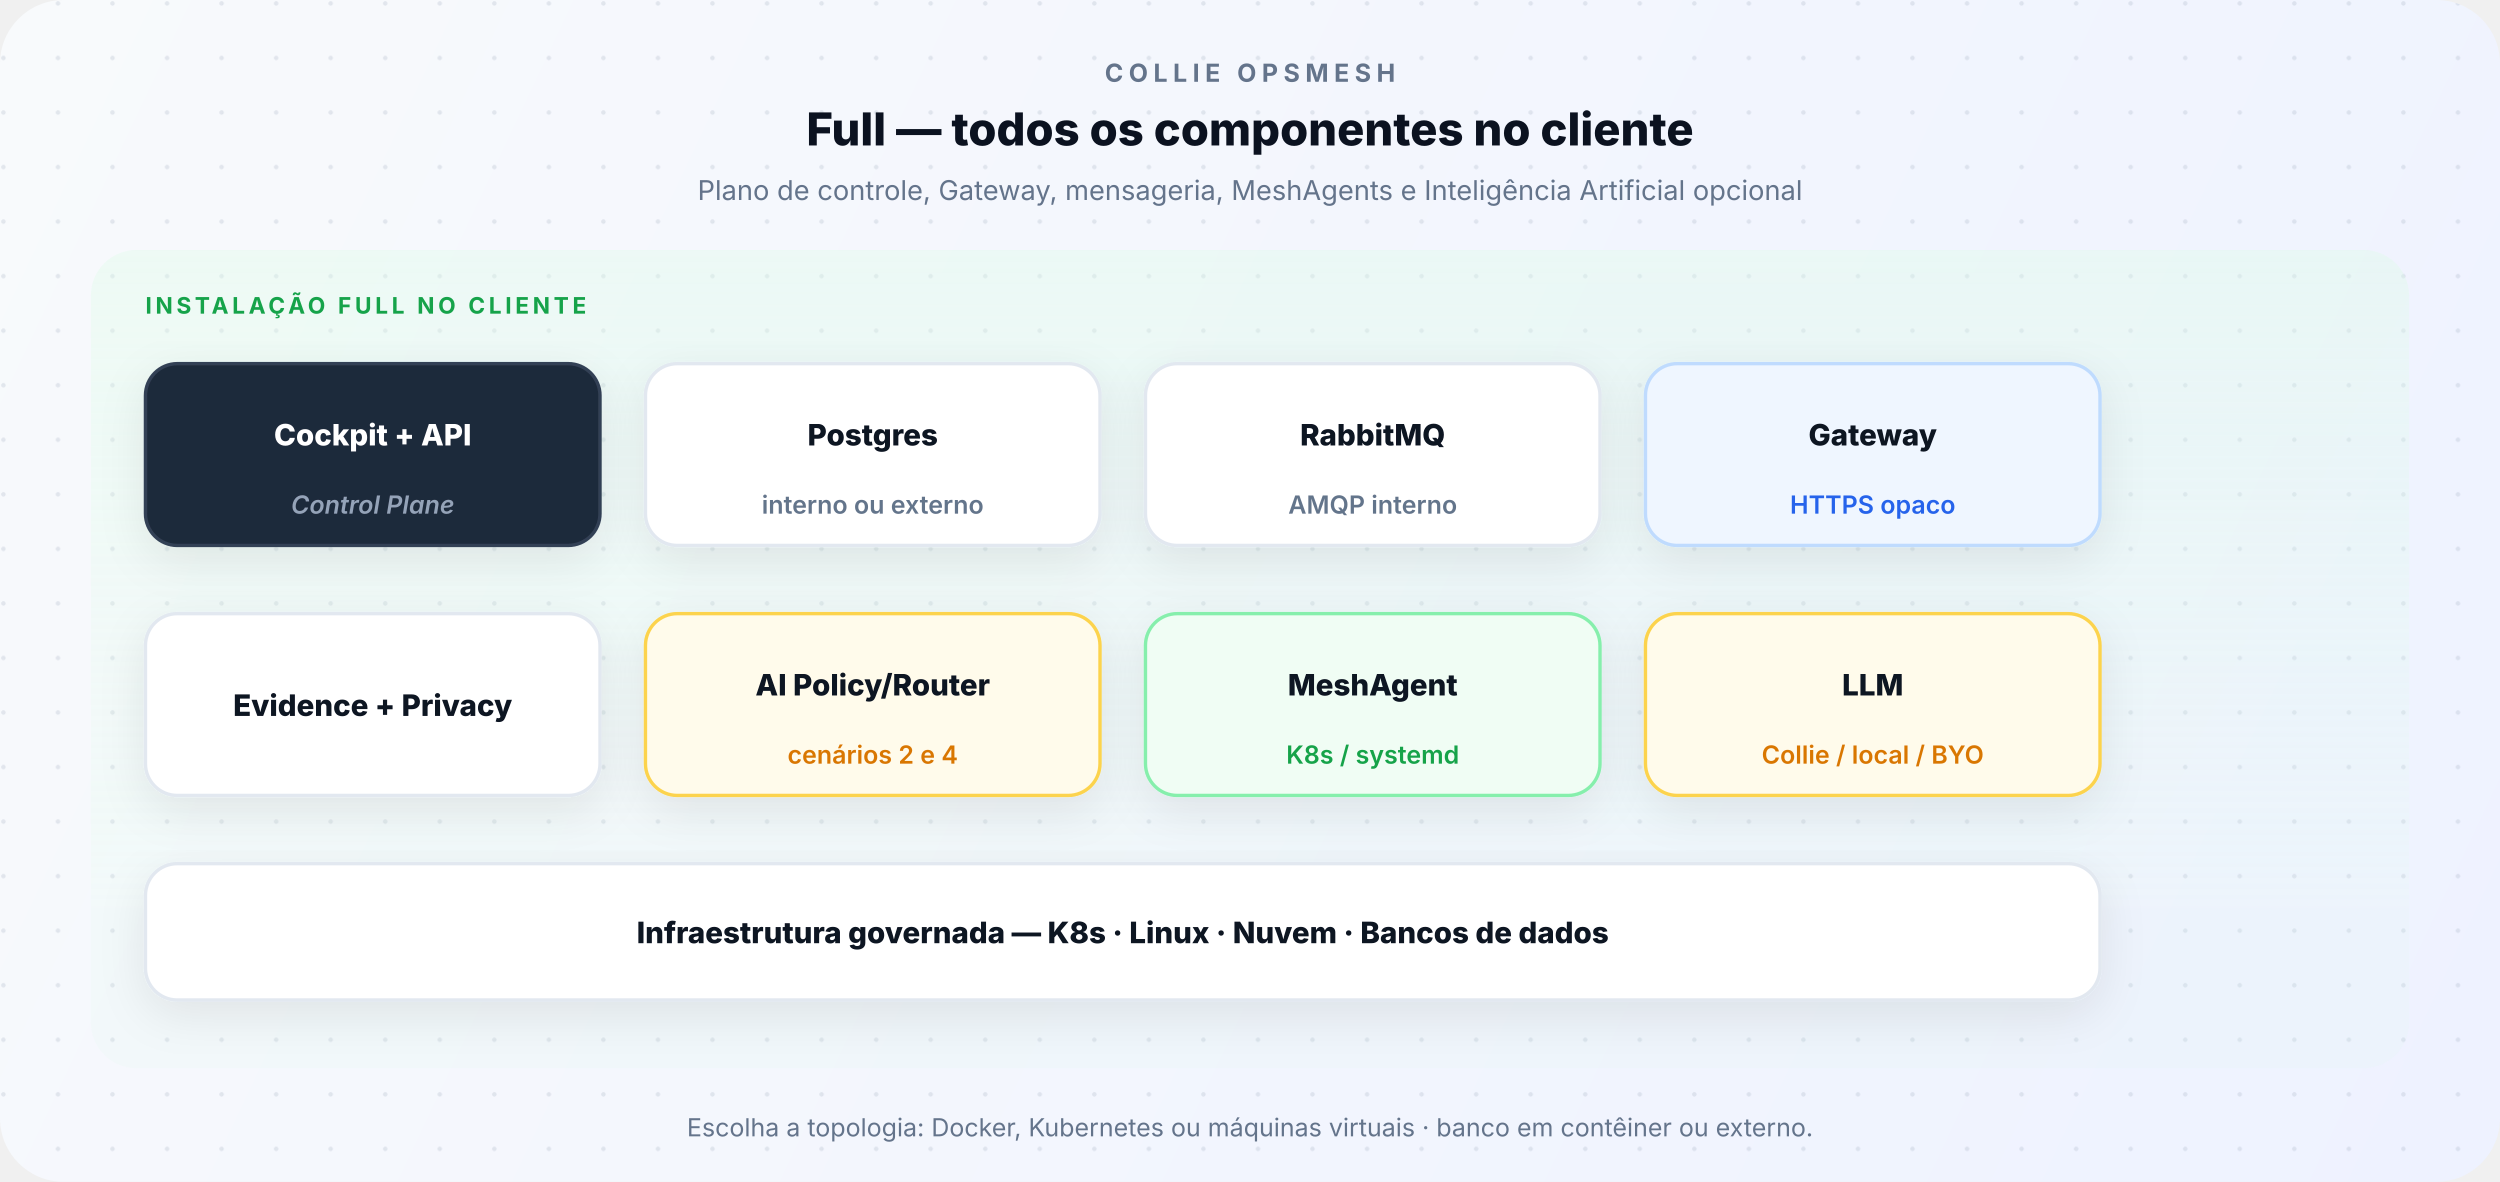
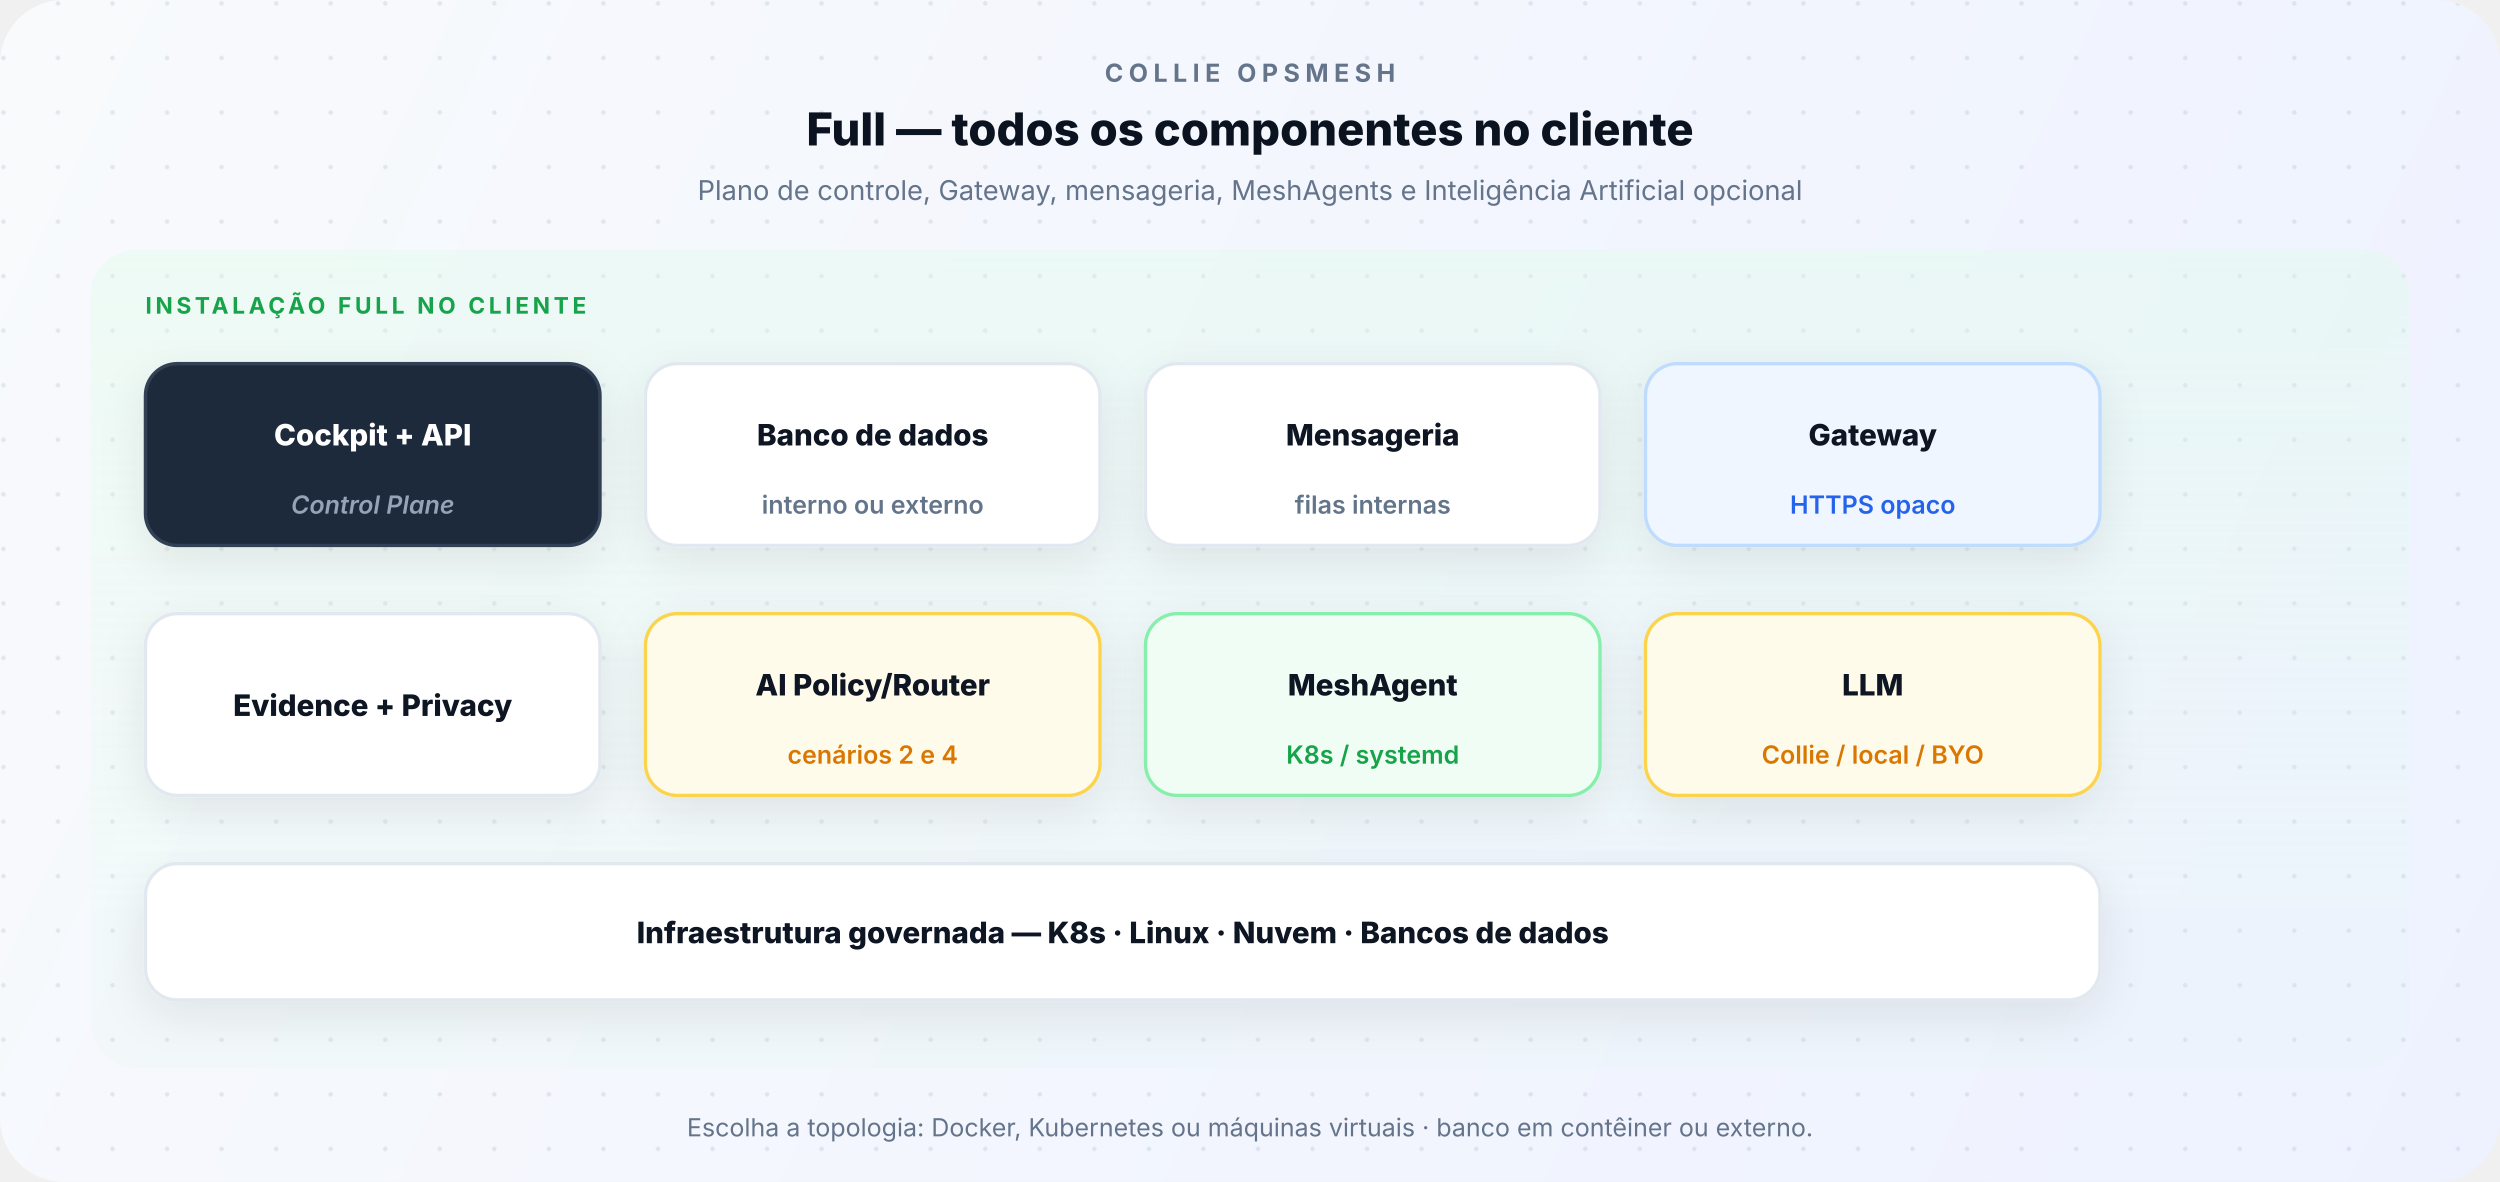
<svg xmlns="http://www.w3.org/2000/svg" width="1100" height="520" viewBox="0 0 1100 520" fill="none" role="img" aria-labelledby="t d">
  <defs>
    <linearGradient id="bg" x1="0" y1="0" x2="1100" y2="520" gradientUnits="userSpaceOnUse">
      <stop offset="0%" stop-color="#F8FAFC" />
      <stop offset="100%" stop-color="#EEF2FF" />
    </linearGradient>
    <linearGradient id="cpGrad" x1="0" y1="0" x2="500" y2="200" gradientUnits="userSpaceOnUse">
      <stop offset="0%" stop-color="#141B2D" />
      <stop offset="100%" stop-color="#0B1220" />
    </linearGradient>
    <linearGradient id="zoneCollie" x1="0" y1="0" x2="0" y2="400" gradientUnits="userSpaceOnUse">
      <stop offset="0%" stop-color="#DBEAFE" stop-opacity="0.45" />
      <stop offset="100%" stop-color="#DBEAFE" stop-opacity="0.12" />
    </linearGradient>
    <linearGradient id="zoneClient" x1="0" y1="0" x2="0" y2="400" gradientUnits="userSpaceOnUse">
      <stop offset="0%" stop-color="#DCFCE7" stop-opacity="0.45" />
      <stop offset="100%" stop-color="#DCFCE7" stop-opacity="0.12" />
    </linearGradient>
    <filter id="sh" x="-20%" y="-20%" width="140%" height="160%">
      <feDropShadow dx="0" dy="6" stdDeviation="10" flood-color="#0B1220" flood-opacity="0.08" />
    </filter>
    <marker id="arrB" markerWidth="8" markerHeight="8" refX="6" refY="3" orient="auto">
      <path d="M0 0l6 3-6 3" fill="none" stroke="#2563EB" stroke-width="1.5" />
    </marker>
    <marker id="arrG" markerWidth="8" markerHeight="8" refX="6" refY="3" orient="auto">
      <path d="M0 0l6 3-6 3" fill="none" stroke="#16A34A" stroke-width="1.5" />
    </marker>
    <pattern id="dots" width="24" height="24" patternUnits="userSpaceOnUse">
      <circle cx="1.5" cy="1.5" r="1" fill="#94A3B8" opacity="0.22" />
    </pattern>
  </defs>
  <rect width="1100" height="520" rx="28" fill="url(#bg)" />
  <rect width="1100" height="520" rx="28" fill="url(#dots)" />
  <text x="550.0" y="36" font-family="Inter,Arial,sans-serif" font-size="11" font-weight="700" fill="#64748B" text-anchor="middle" letter-spacing="2.4">COLLIE OPSMESH</text>
  <text x="550.0" y="64" font-family="Inter,Arial,sans-serif" font-size="20" font-weight="800" fill="#0B1220" text-anchor="middle">Full — todos os componentes no cliente</text>
  <text x="550.0" y="88" font-family="Inter,Arial,sans-serif" font-size="12" fill="#64748B" text-anchor="middle">Plano de controle, Gateway, mensageria, MeshAgents e Inteligência Artificial opcional</text>
  <rect x="40" y="110" width="1020" height="360" rx="20" fill="url(#zoneClient)" />
  <text x="64" y="138" font-family="Inter,Arial,sans-serif" font-size="10" font-weight="700" fill="#16A34A" letter-spacing="1.6">INSTALAÇÃO FULL NO CLIENTE</text>
  <g filter="url(#sh)" font-family="Inter,Arial,sans-serif">
    <rect x="64" y="160" width="200" height="80" rx="14" fill="#1E293B" stroke="#334155" stroke-width="1.5" />
    <text x="164.0" y="196.0" font-size="13" font-weight="800" fill="#FFFFFF" text-anchor="middle">Cockpit + API</text>
    <text x="164.0" y="226" font-size="11" font-weight="600" font-style="italic" fill="#94A3B8" text-anchor="middle">Control Plane</text>
  </g>
  <g filter="url(#sh)" font-family="Inter,Arial,sans-serif">
    <rect x="284" y="160" width="200" height="80" rx="14" fill="#FFFFFF" stroke="#E2E8F0" stroke-width="1.5" />
-     <text x="384.0" y="196.0" font-size="13" font-weight="800" fill="#0B1220" text-anchor="middle">Postgres</text>
+     <text x="384.0" y="196.0" font-size="13" font-weight="800" fill="#0B1220" text-anchor="middle">Banco de dados</text>
    <text x="384.0" y="226" font-size="11" font-weight="600" fill="#64748B" text-anchor="middle">interno ou externo</text>
  </g>
  <g filter="url(#sh)" font-family="Inter,Arial,sans-serif">
    <rect x="504" y="160" width="200" height="80" rx="14" fill="#FFFFFF" stroke="#E2E8F0" stroke-width="1.5" />
-     <text x="604.0" y="196.0" font-size="13" font-weight="800" fill="#0B1220" text-anchor="middle">RabbitMQ</text>
-     <text x="604.0" y="226" font-size="11" font-weight="600" fill="#64748B" text-anchor="middle">AMQP interno</text>
+     <text x="604.0" y="196.0" font-size="13" font-weight="800" fill="#0B1220" text-anchor="middle">Mensageria</text>
+     <text x="604.0" y="226" font-size="11" font-weight="600" fill="#64748B" text-anchor="middle">filas internas</text>
  </g>
  <g filter="url(#sh)" font-family="Inter,Arial,sans-serif">
    <rect x="724" y="160" width="200" height="80" rx="14" fill="#EFF6FF" stroke="#BFDBFE" stroke-width="1.5" />
    <text x="824.0" y="196.0" font-size="13" font-weight="800" fill="#0B1220" text-anchor="middle">Gateway</text>
    <text x="824.0" y="226" font-size="11" font-weight="600" fill="#2563EB" text-anchor="middle">HTTPS opaco</text>
  </g>
  <g filter="url(#sh)" font-family="Inter,Arial,sans-serif">
    <rect x="64" y="270" width="200" height="80" rx="14" fill="#FFFFFF" stroke="#E2E8F0" stroke-width="1.5" />
    <text x="164.0" y="315.0" font-size="13" font-weight="800" fill="#0B1220" text-anchor="middle">Evidence + Privacy</text>
  </g>
  <g filter="url(#sh)" font-family="Inter,Arial,sans-serif">
    <rect x="284" y="270" width="200" height="80" rx="14" fill="#FFFBEB" stroke="#FCD34D" stroke-width="1.5" />
    <text x="384.0" y="306.0" font-size="13" font-weight="800" fill="#0B1220" text-anchor="middle">AI Policy/Router</text>
    <text x="384.0" y="336" font-size="11" font-weight="600" fill="#D97706" text-anchor="middle">cenários 2 e 4</text>
  </g>
  <g filter="url(#sh)" font-family="Inter,Arial,sans-serif">
    <rect x="504" y="270" width="200" height="80" rx="14" fill="#F0FDF4" stroke="#86EFAC" stroke-width="1.5" />
    <text x="604.0" y="306.0" font-size="13" font-weight="800" fill="#0B1220" text-anchor="middle">MeshAgent</text>
    <text x="604.0" y="336" font-size="11" font-weight="600" fill="#16A34A" text-anchor="middle">K8s / systemd</text>
  </g>
  <g filter="url(#sh)" font-family="Inter,Arial,sans-serif">
    <rect x="724" y="270" width="200" height="80" rx="14" fill="#FFFBEB" stroke="#FCD34D" stroke-width="1.5" />
    <text x="824.0" y="306.0" font-size="13" font-weight="800" fill="#0B1220" text-anchor="middle">LLM</text>
    <text x="824.0" y="336" font-size="11" font-weight="600" fill="#D97706" text-anchor="middle">Collie / local / BYO</text>
  </g>
  <g filter="url(#sh)" font-family="Inter,Arial,sans-serif">
    <rect x="64" y="380" width="860" height="60" rx="14" fill="#FFFFFF" stroke="#E2E8F0" stroke-width="1.5" />
    <text x="494.0" y="415.0" font-size="13" font-weight="800" fill="#0B1220" text-anchor="middle">Infraestrutura governada — K8s · Linux · Nuvem · Bancos de dados</text>
  </g>
  <text x="550" y="500" font-family="Inter,Arial,sans-serif" font-size="11" fill="#64748B" text-anchor="middle">Escolha a topologia: Docker, Kubernetes ou máquinas virtuais · banco em contêiner ou externo.</text>
</svg>
